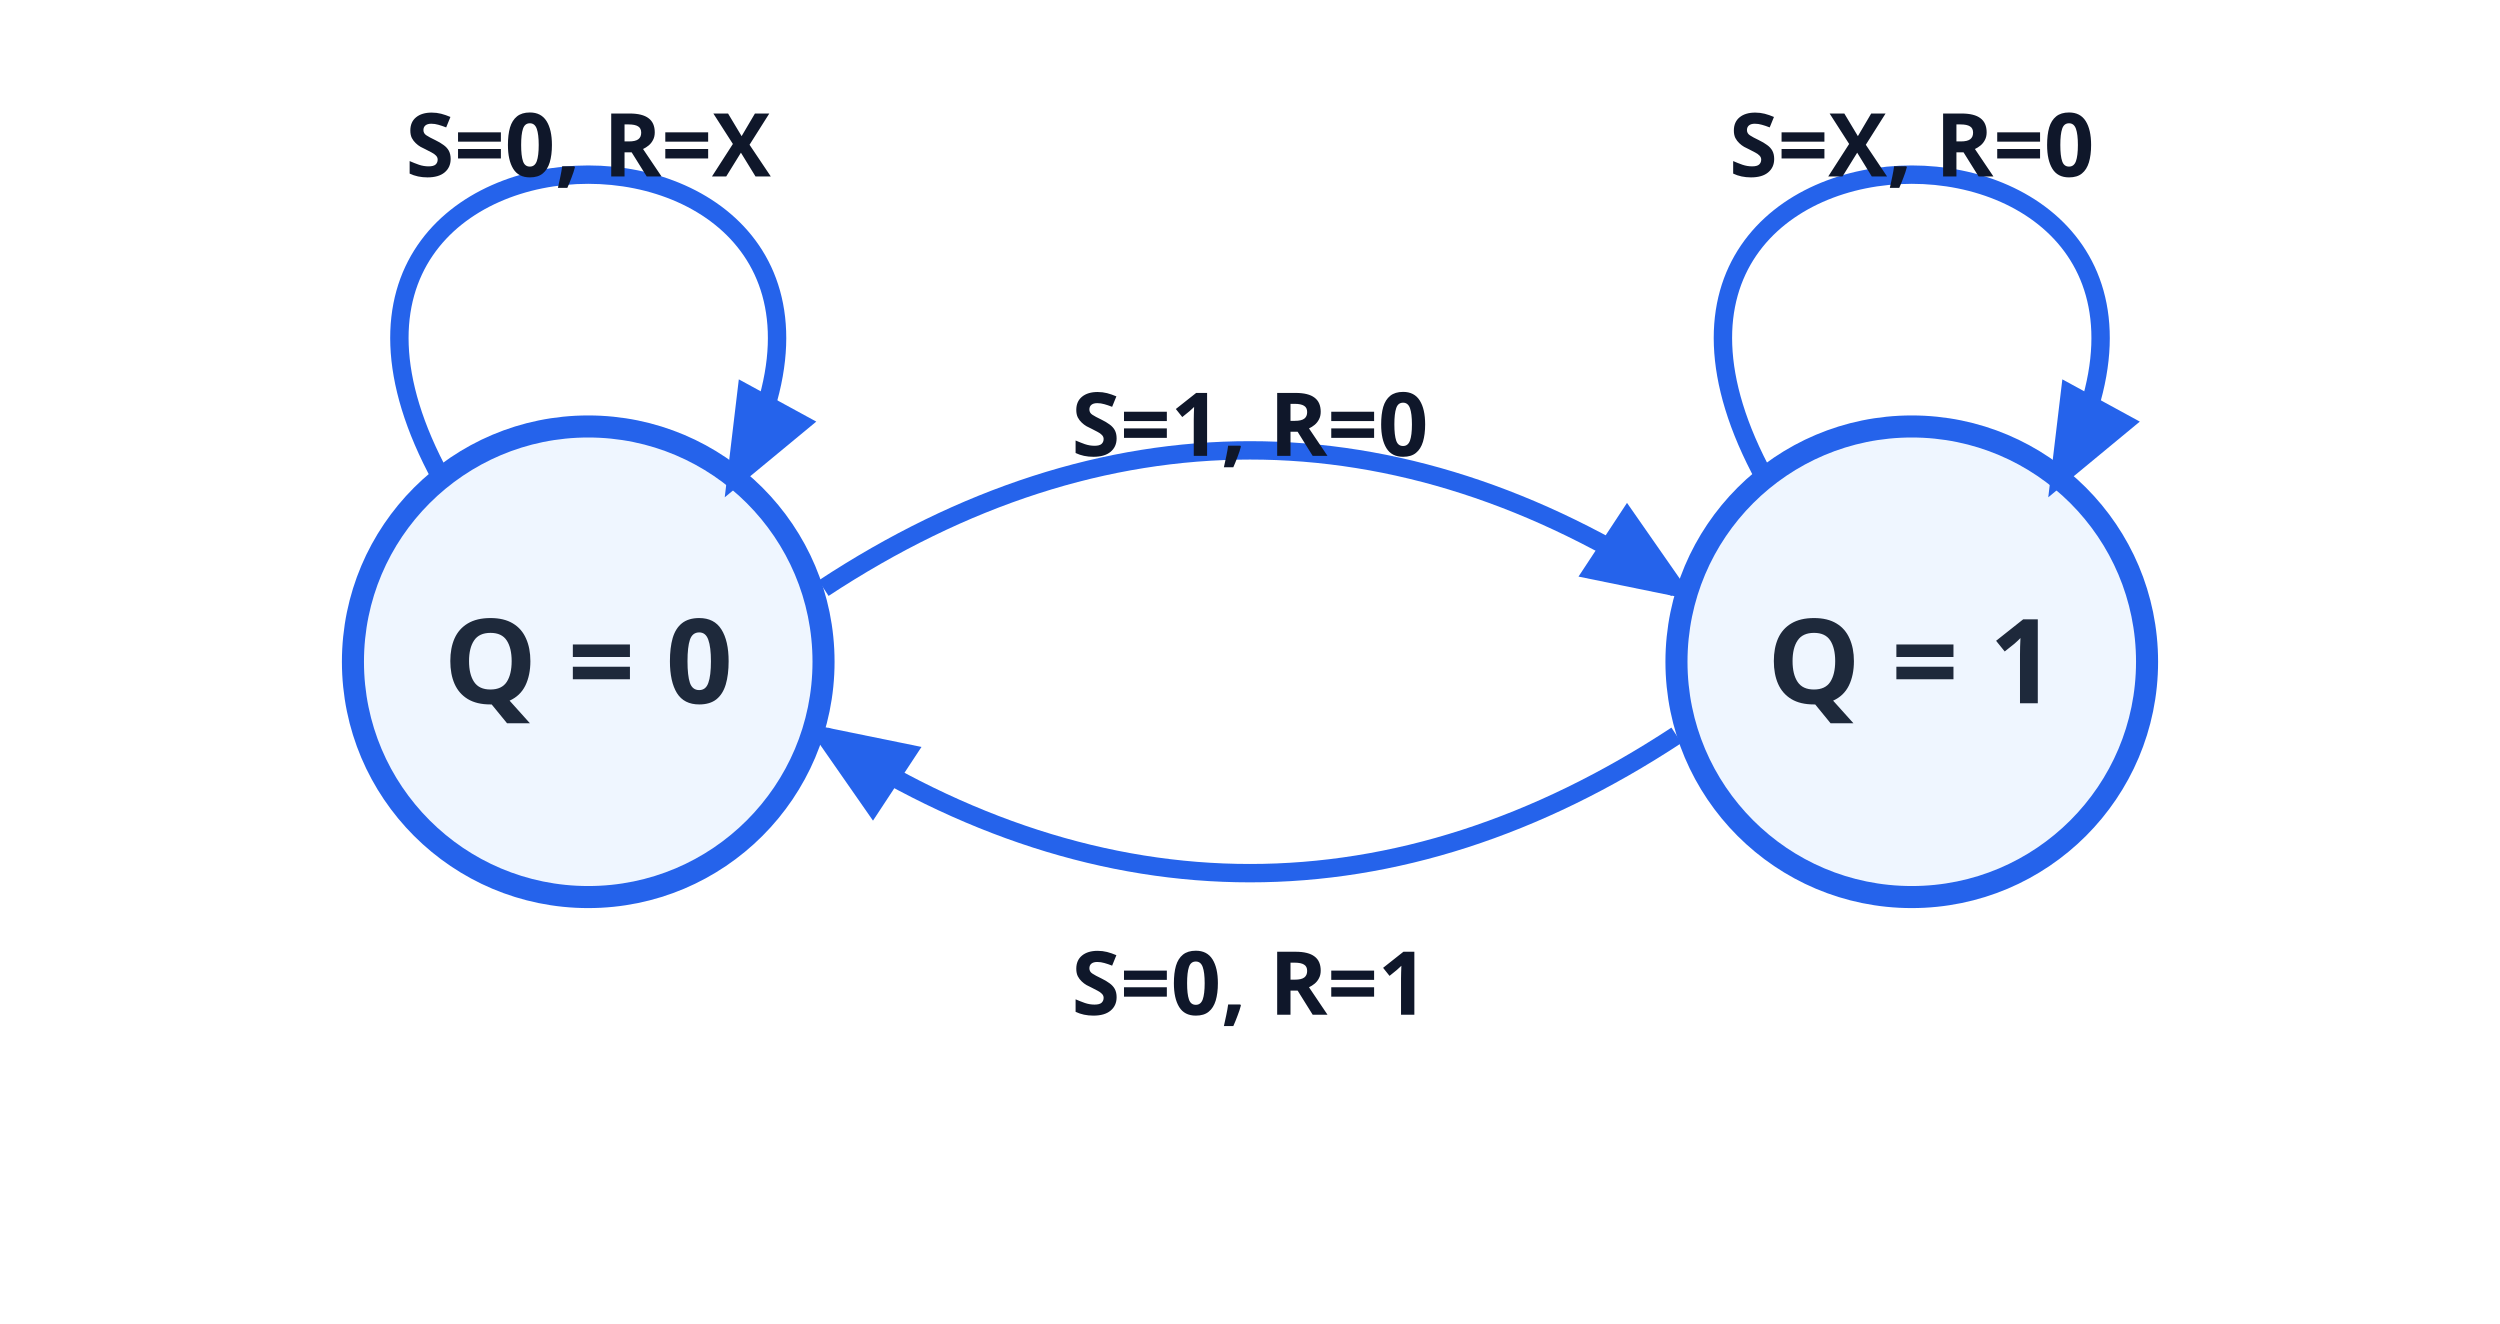
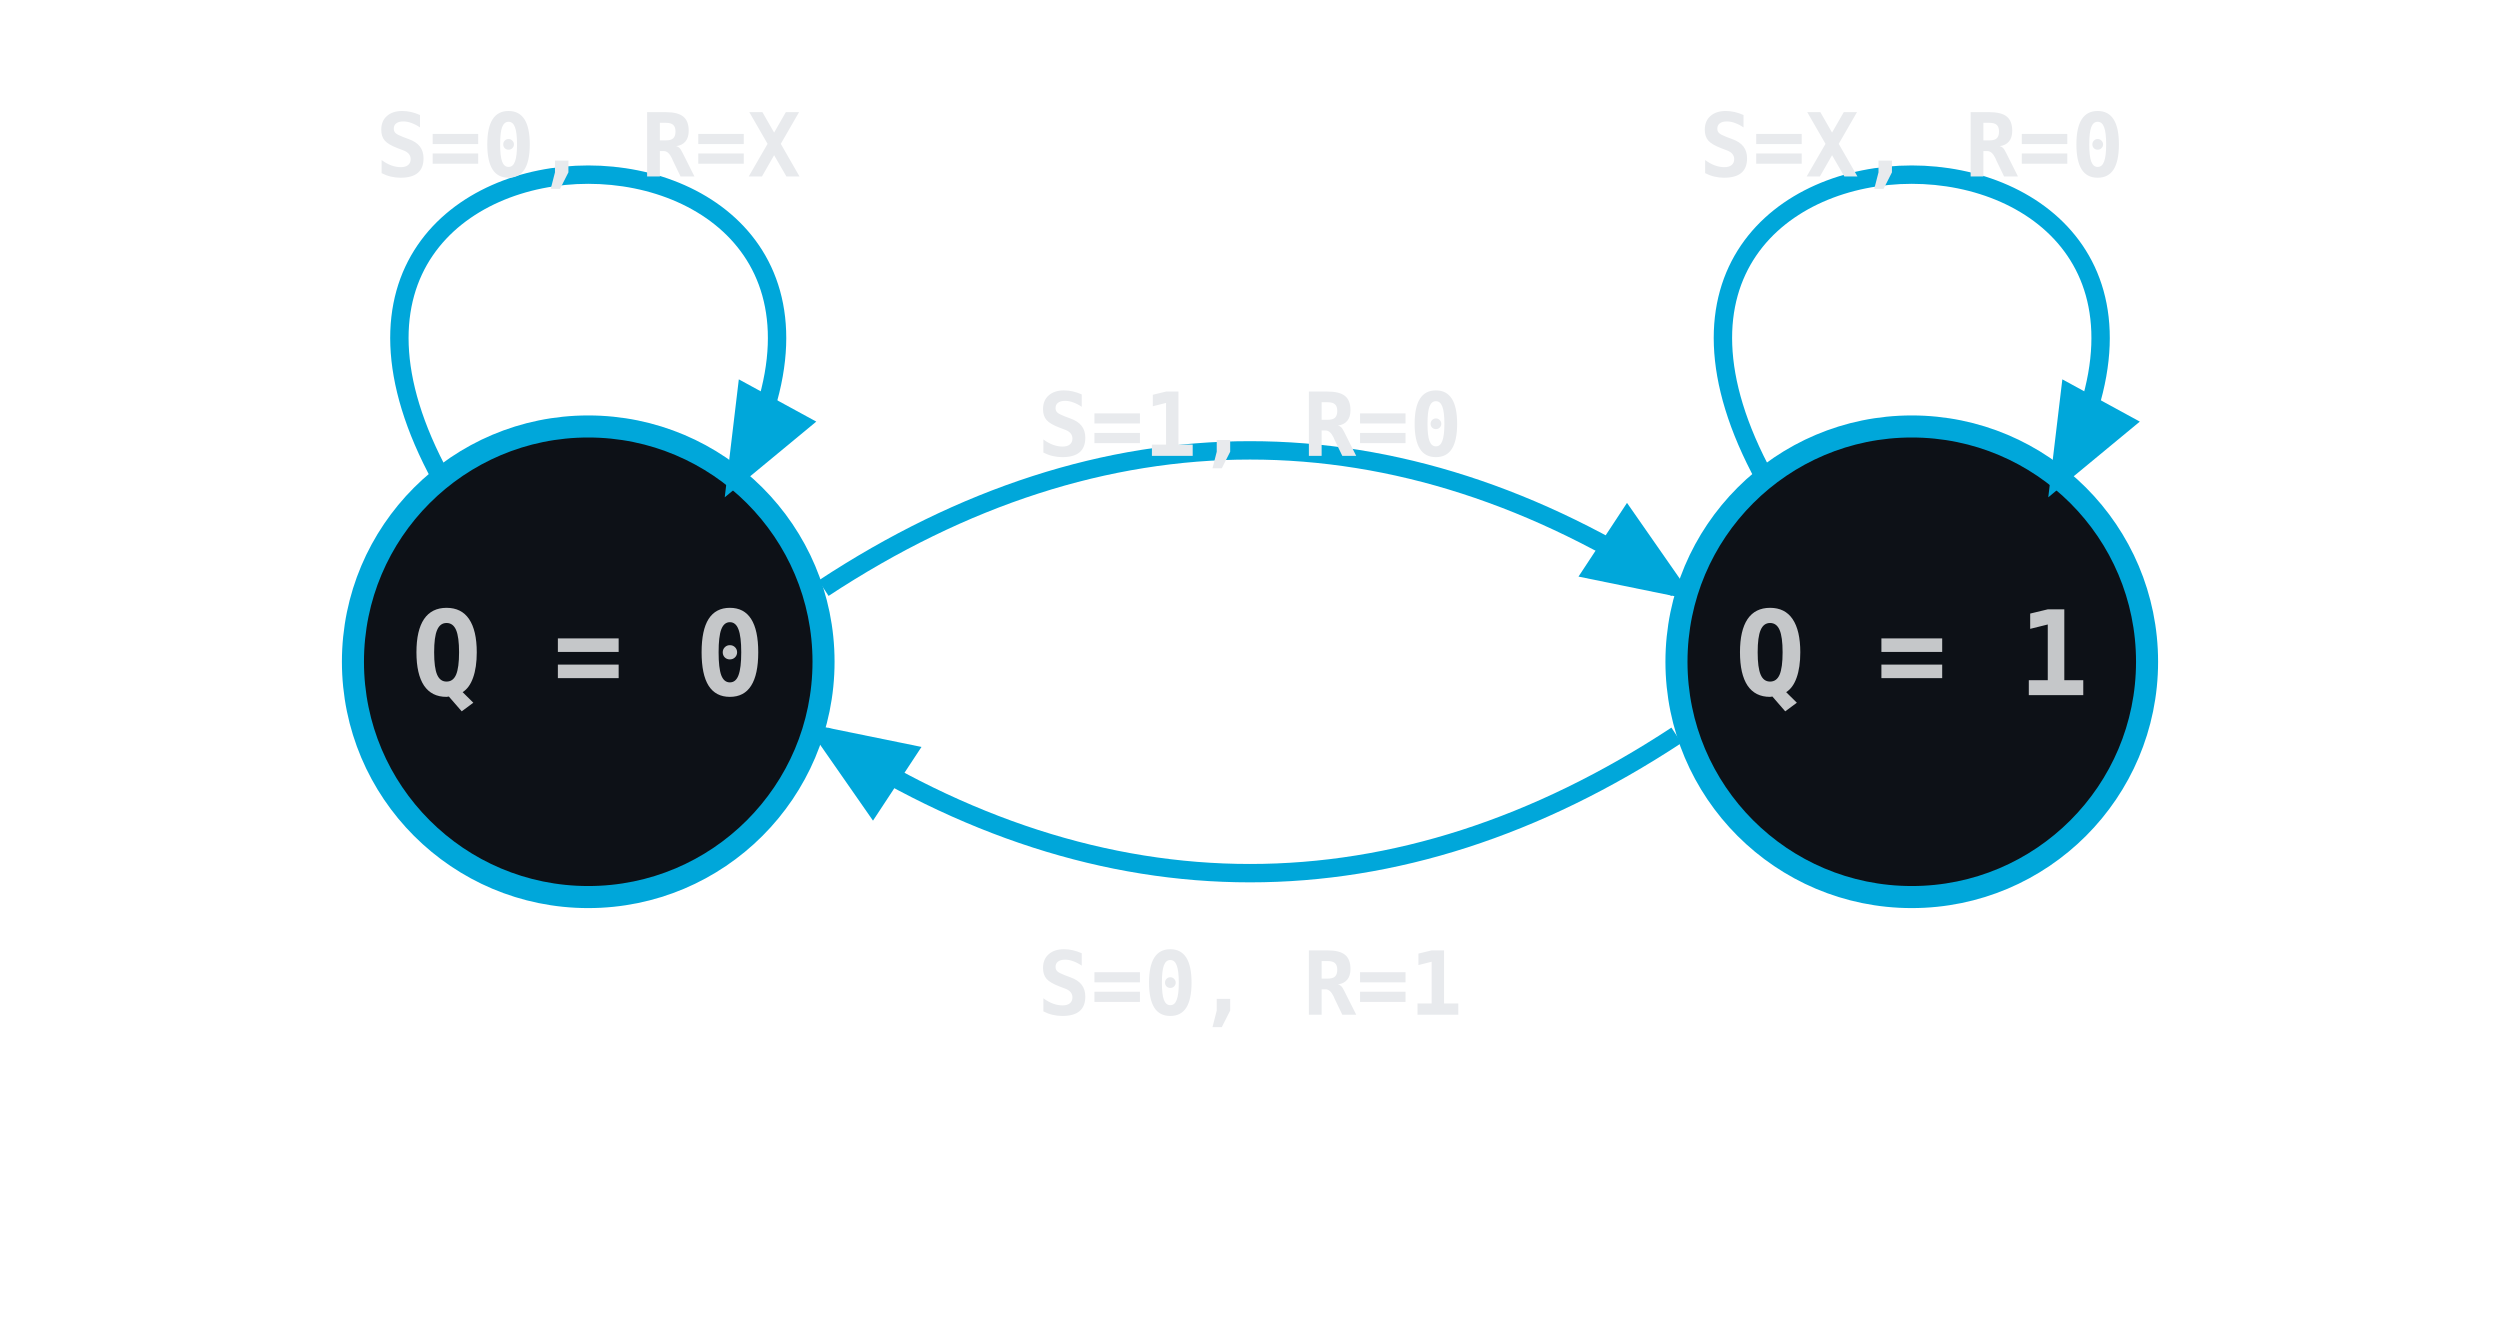
<svg xmlns="http://www.w3.org/2000/svg" viewBox="0 0 340 180" width="100%" height="100%">
  <defs>
    <marker id="arrow" viewBox="0 0 10 10" refX="8" refY="5" markerWidth="6" markerHeight="6" orient="auto-start-reverse">
-       <path d="M 0 1 L 10 5 L 0 9 z" fill="#2563eb" />
+       <path d="M 0 1 L 10 5 L 0 9 z" fill="#00a7da" />
    </marker>
    <style>
-       .state { fill: #eff6ff; stroke: #2563eb; stroke-width: 3; }
-       .state-txt { font-family: system-ui, sans-serif; font-size: 16px; font-weight: bold; fill: #1e293b; text-anchor: middle; dominant-baseline: middle; }
-       .trans { stroke: #2563eb; stroke-width: 2.5; fill: none; marker-end: url(#arrow); }
-       .trans-label { font-family: system-ui, sans-serif; font-size: 12px; font-weight: 600; fill: #0f172a; text-anchor: middle; background: white; }
+       .state { fill: #0d1117; stroke: #00a7da; stroke-width: 3; }
+       .state-txt { font-family: Consolas, Consolas; font-size: 16px; font-weight: bold; fill: #c5c7c9; text-anchor: middle; dominant-baseline: middle; }
+       .trans { stroke: #00a7da; stroke-width: 2.5; fill: none; marker-end: url(#arrow); }
+       .trans-label { font-family: Consolas, Consolas; font-size: 12px; font-weight: 600; fill: #e8eaed; text-anchor: middle; background: white; }
    </style>
  </defs>
  <circle cx="80" cy="90" r="32" class="state" />
  <text x="80" y="90" class="state-txt">Q = 0</text>
  <circle cx="260" cy="90" r="32" class="state" />
  <text x="260" y="90" class="state-txt">Q = 1</text>
  <path d="M 60,65 C 30,10 130,10 100,65" class="trans" />
  <text x="80" y="24" class="trans-label">S=0, R=X</text>
  <path d="M 240,65 C 210,10 310,10 280,65" class="trans" />
  <text x="260" y="24" class="trans-label">S=X, R=0</text>
  <path d="M 112,80 C 150,55 190,55 228,80" class="trans" />
  <text x="170" y="62" class="trans-label">S=1, R=0</text>
  <path d="M 228,100 C 190,125 150,125 112,100" class="trans" />
  <text x="170" y="138" class="trans-label">S=0, R=1</text>
</svg>
